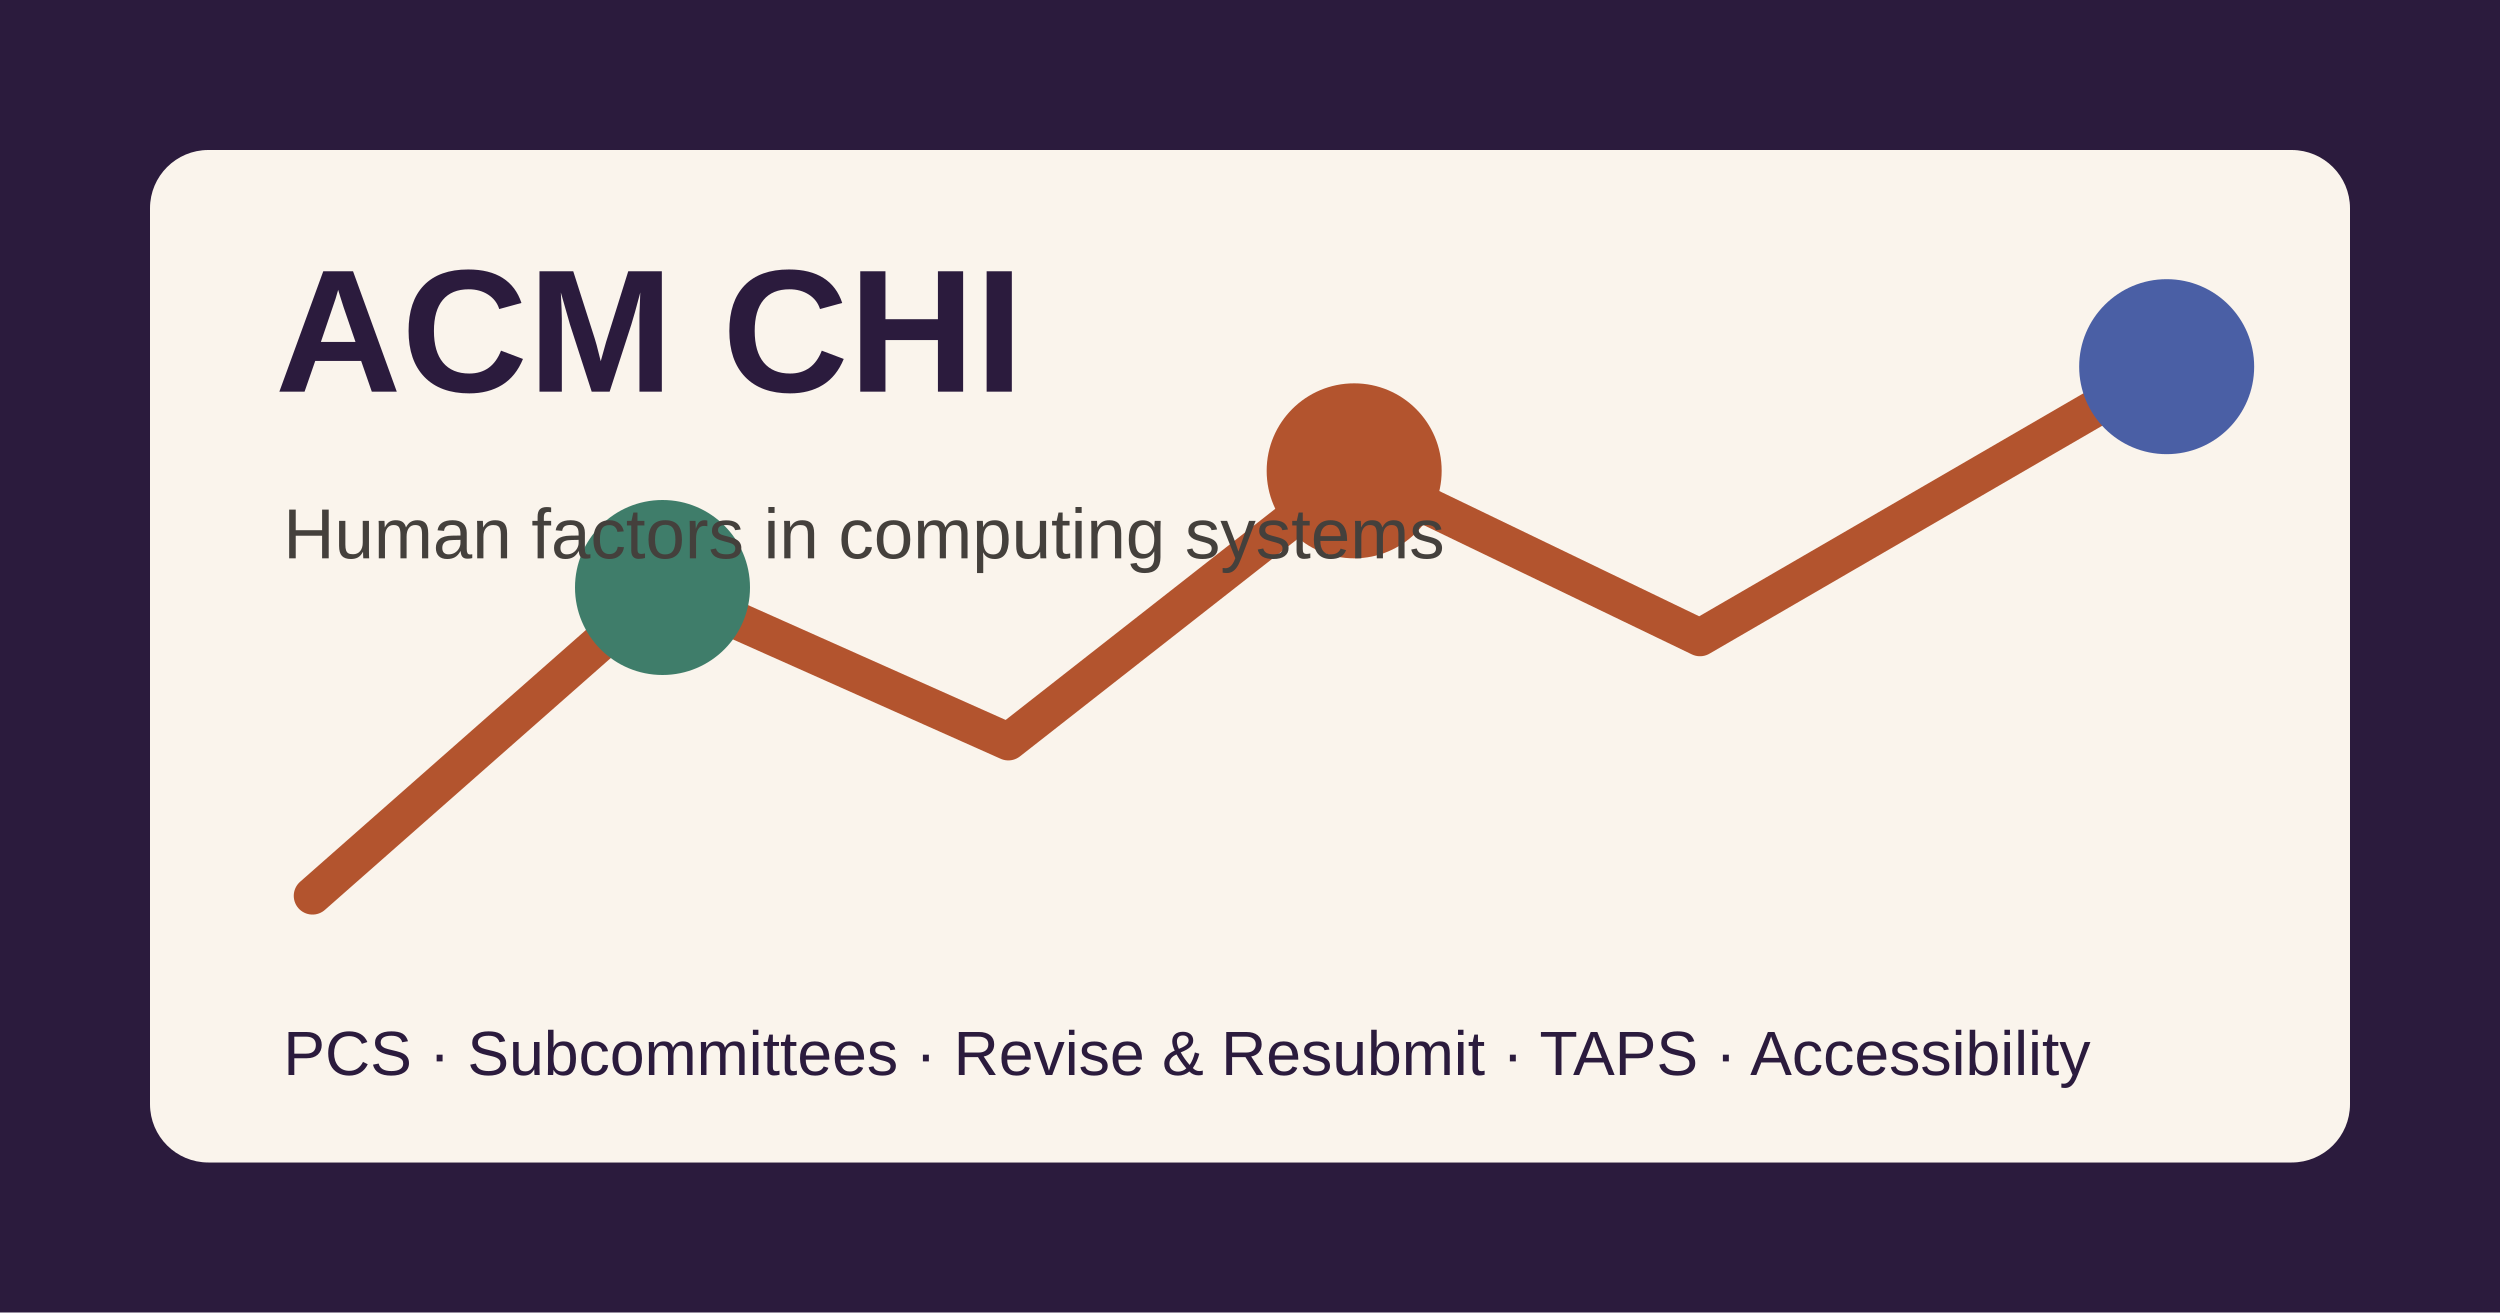
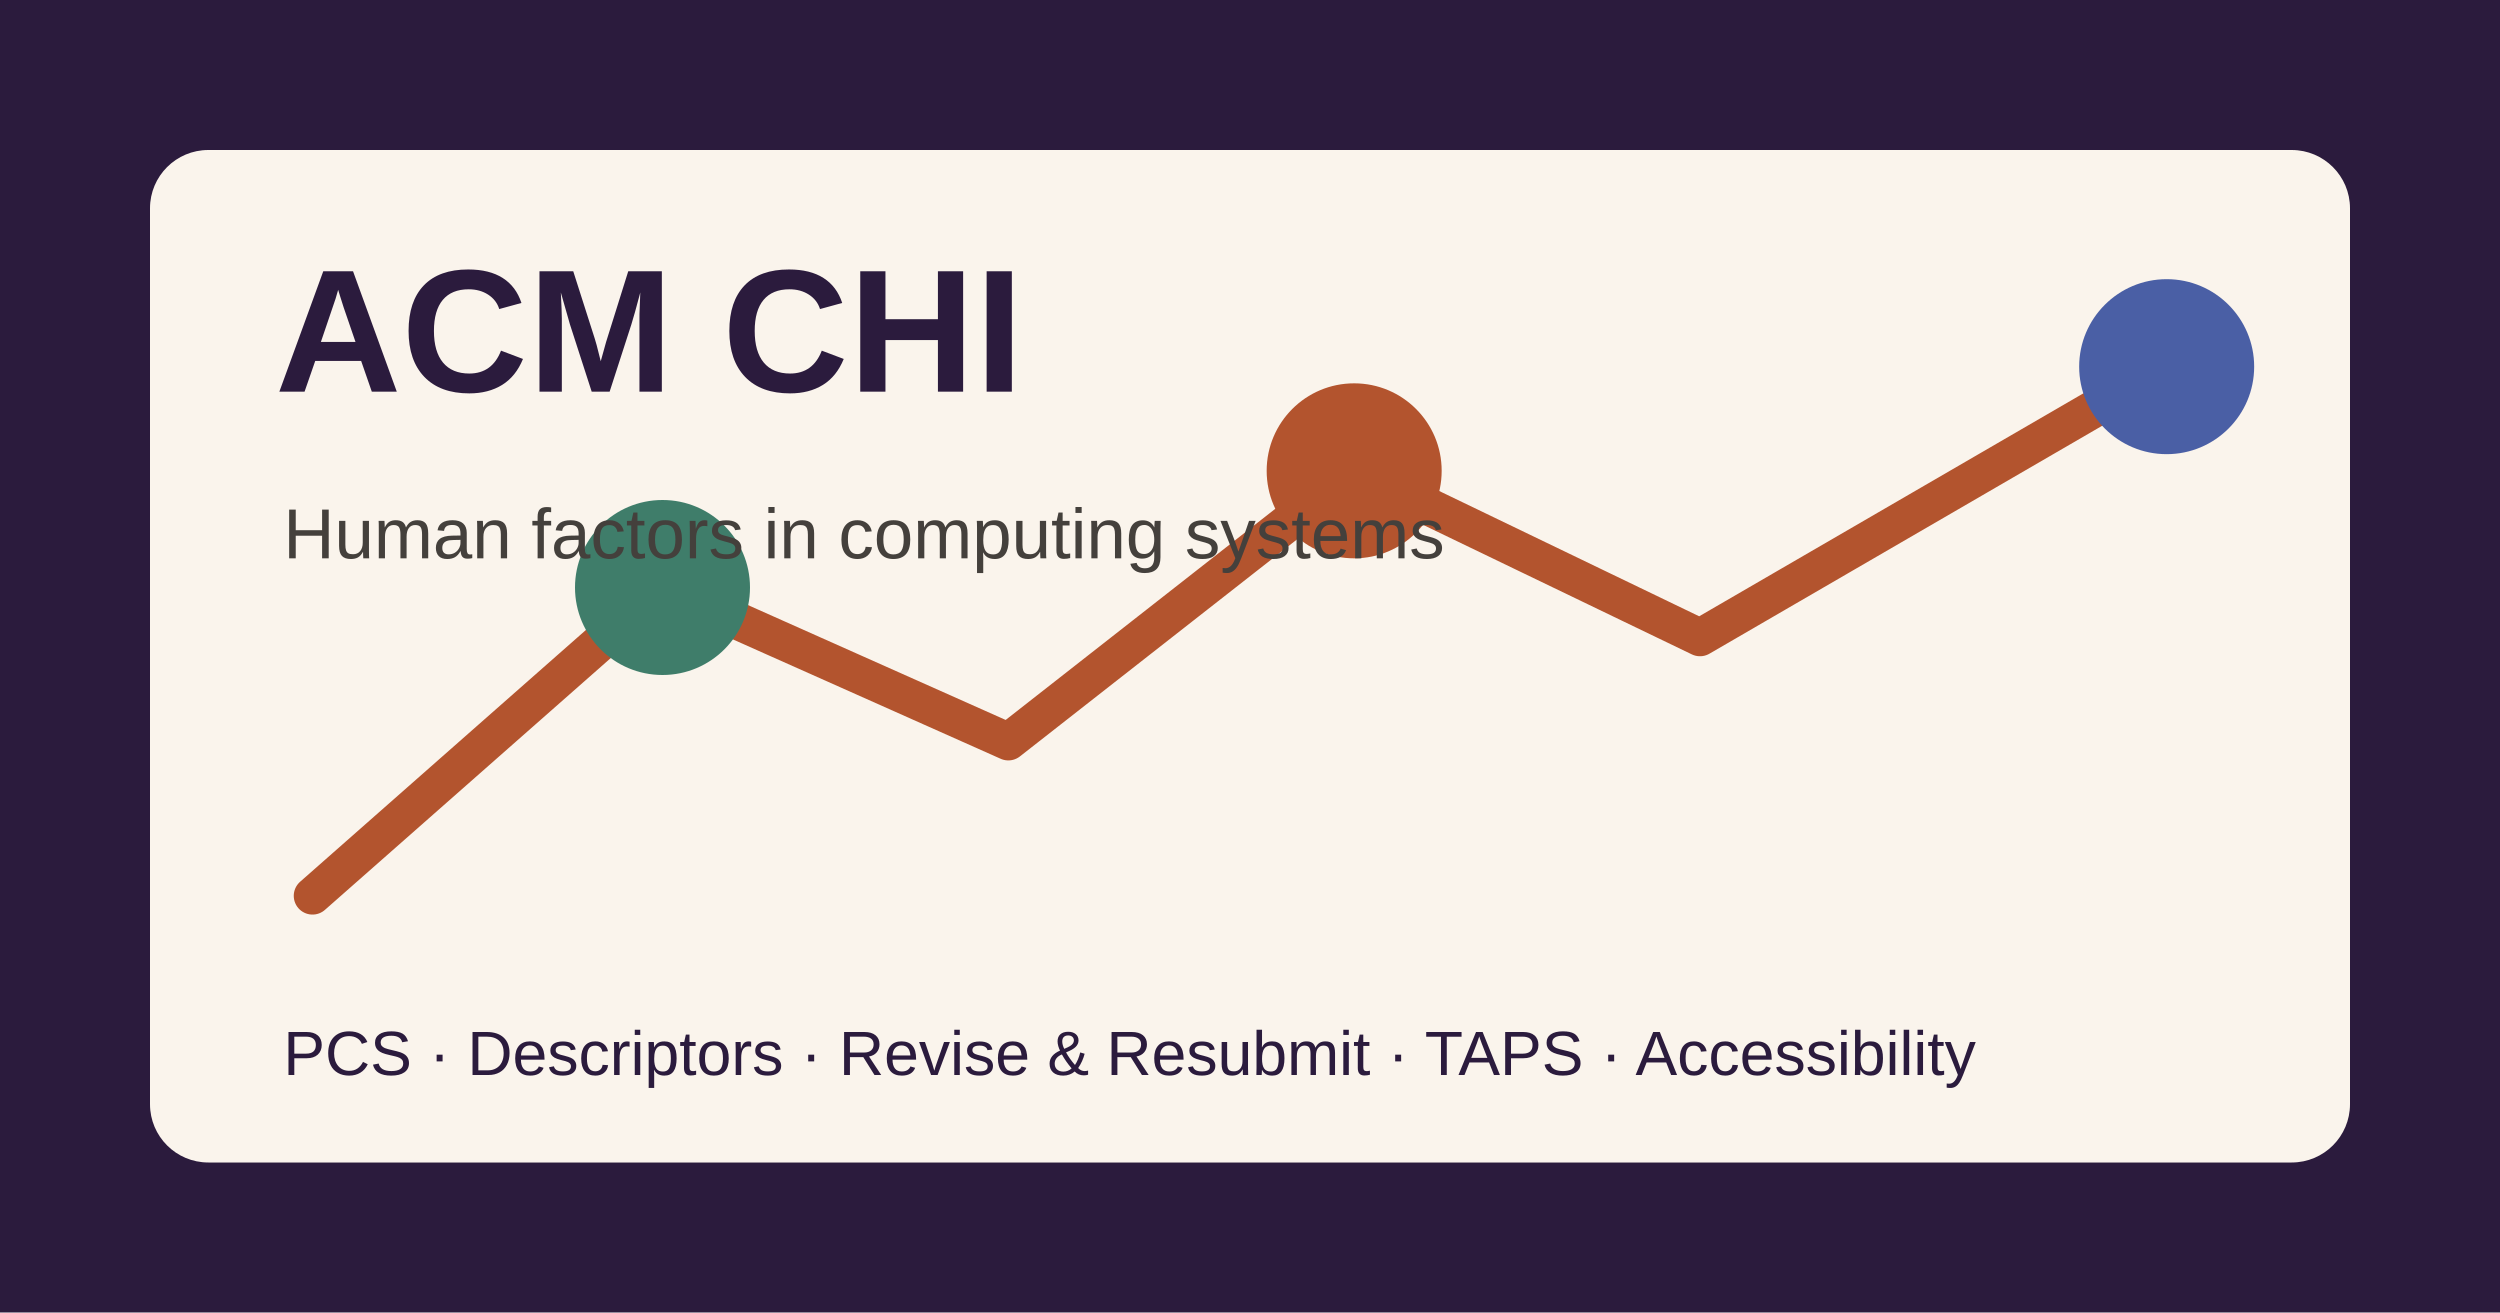
<svg xmlns="http://www.w3.org/2000/svg" viewBox="0 0 1200 630" role="img" aria-labelledby="title desc">
  <rect width="1200" height="630" fill="#2b1b3d" />
  <rect x="72" y="72" width="1056" height="486" rx="28" fill="#faf4ec" />
  <path d="M150 430 L318 282 L484 356 L650 226 L816 306 L1040 176" fill="none" stroke="#b3542e" stroke-width="18" stroke-linecap="round" stroke-linejoin="round" />
  <circle cx="318" cy="282" r="42" fill="#3f7d6a" />
  <circle cx="650" cy="226" r="42" fill="#b3542e" />
  <circle cx="1040" cy="176" r="42" fill="#4a5fa5" />
  <text x="132" y="188" font-family="Arial, Helvetica, sans-serif" font-size="84" font-weight="700" fill="#2b1b3d">ACM CHI</text>
  <text x="136" y="268" font-family="Arial, Helvetica, sans-serif" font-size="34" fill="#44403c">Human factors in computing systems</text>
-   <text x="136" y="516" font-family="Arial, Helvetica, sans-serif" font-size="30" fill="#2b1b3d">PCS · Subcommittees · Revise &amp; Resubmit · TAPS · Accessibility</text>
+   <text x="136" y="516" font-family="Arial, Helvetica, sans-serif" font-size="30" fill="#2b1b3d">PCS · Descriptors · Revise &amp; Resubmit · TAPS · Accessibility</text>
</svg>
